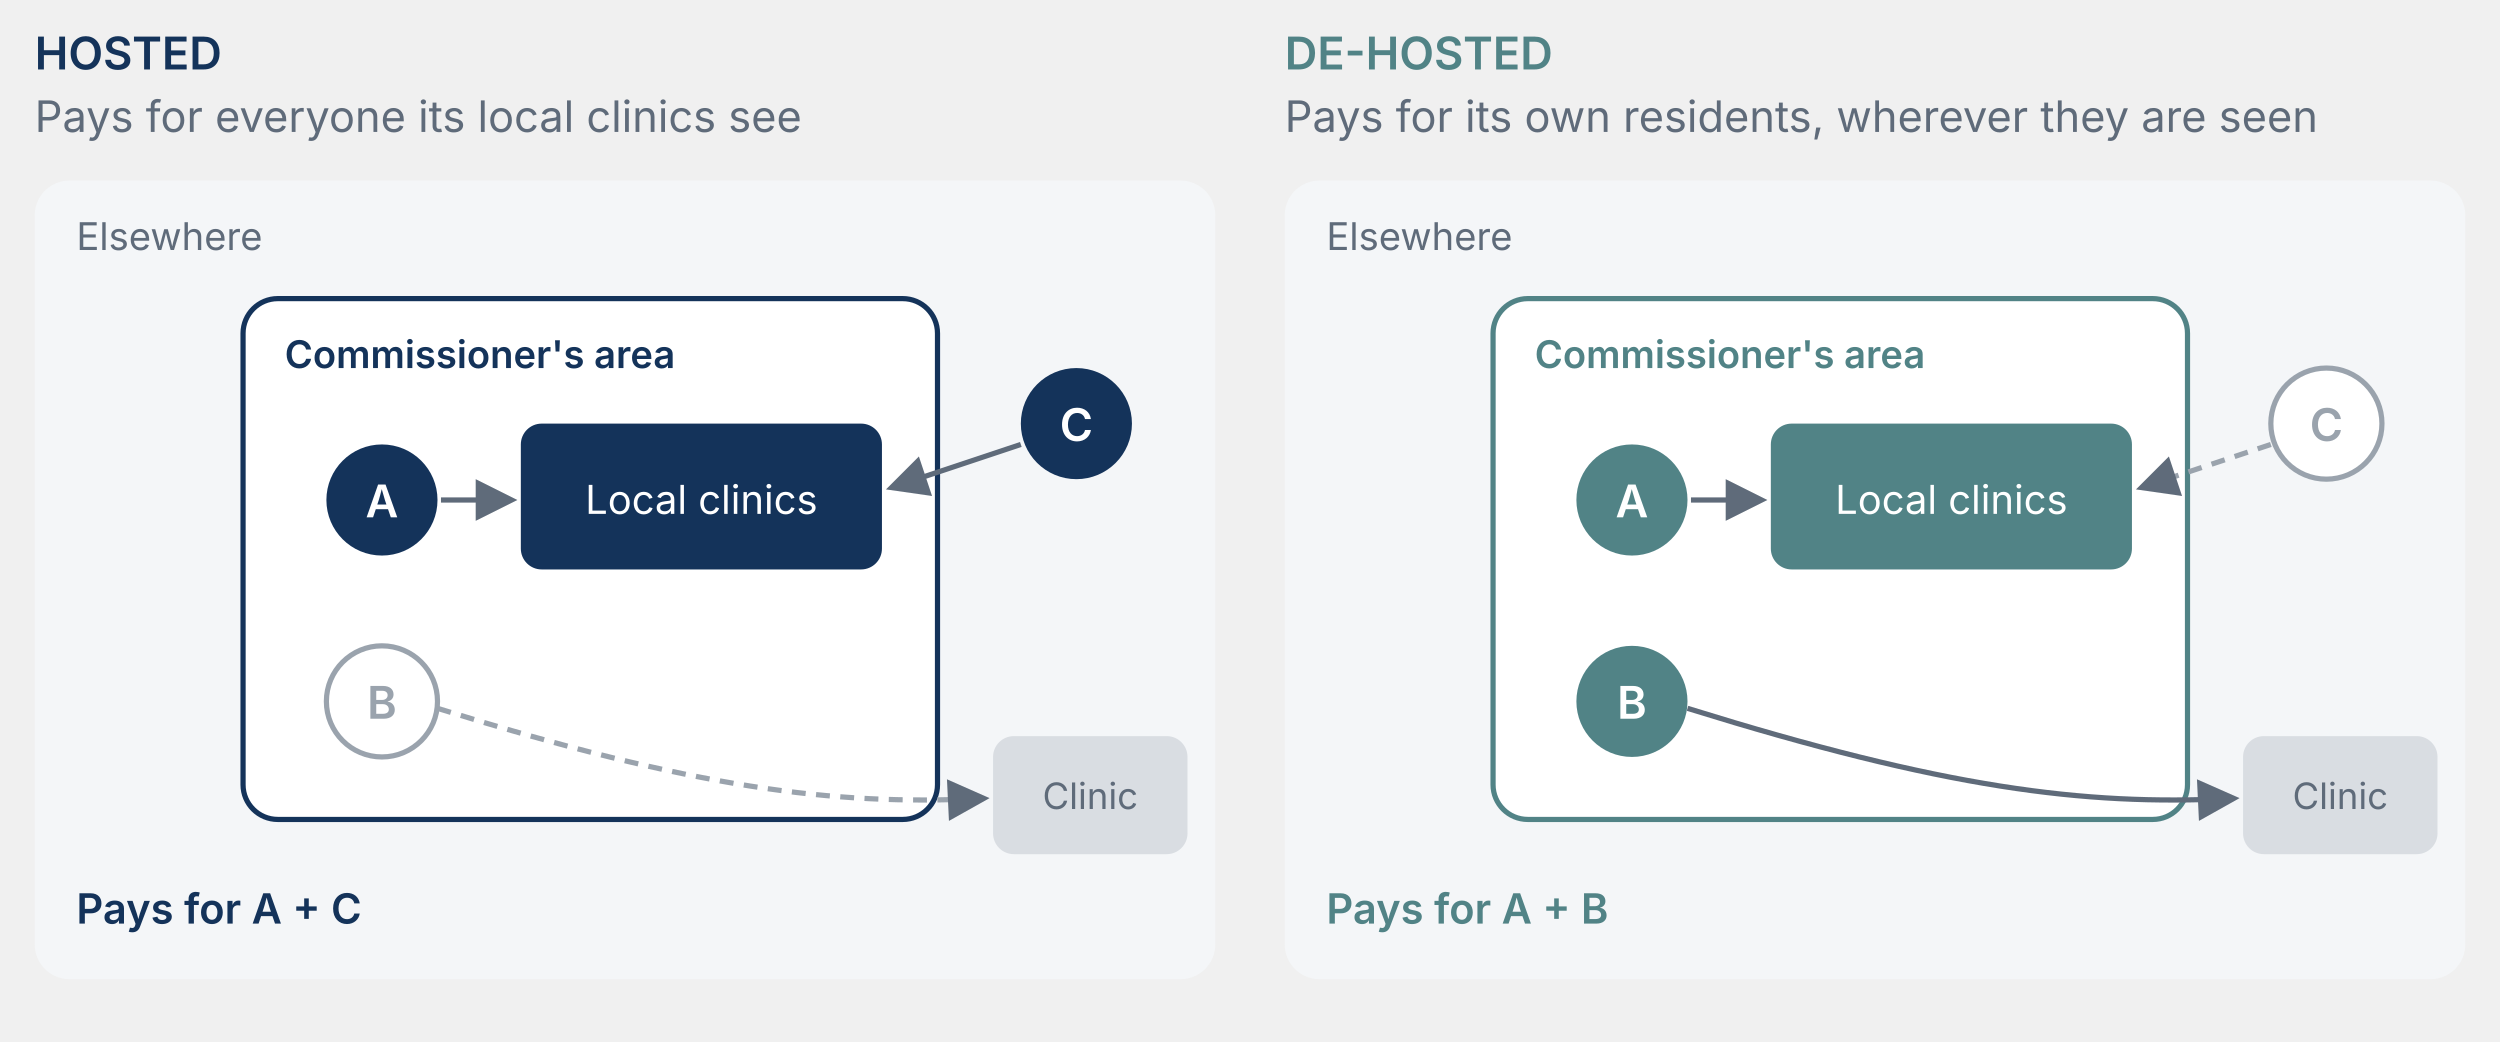
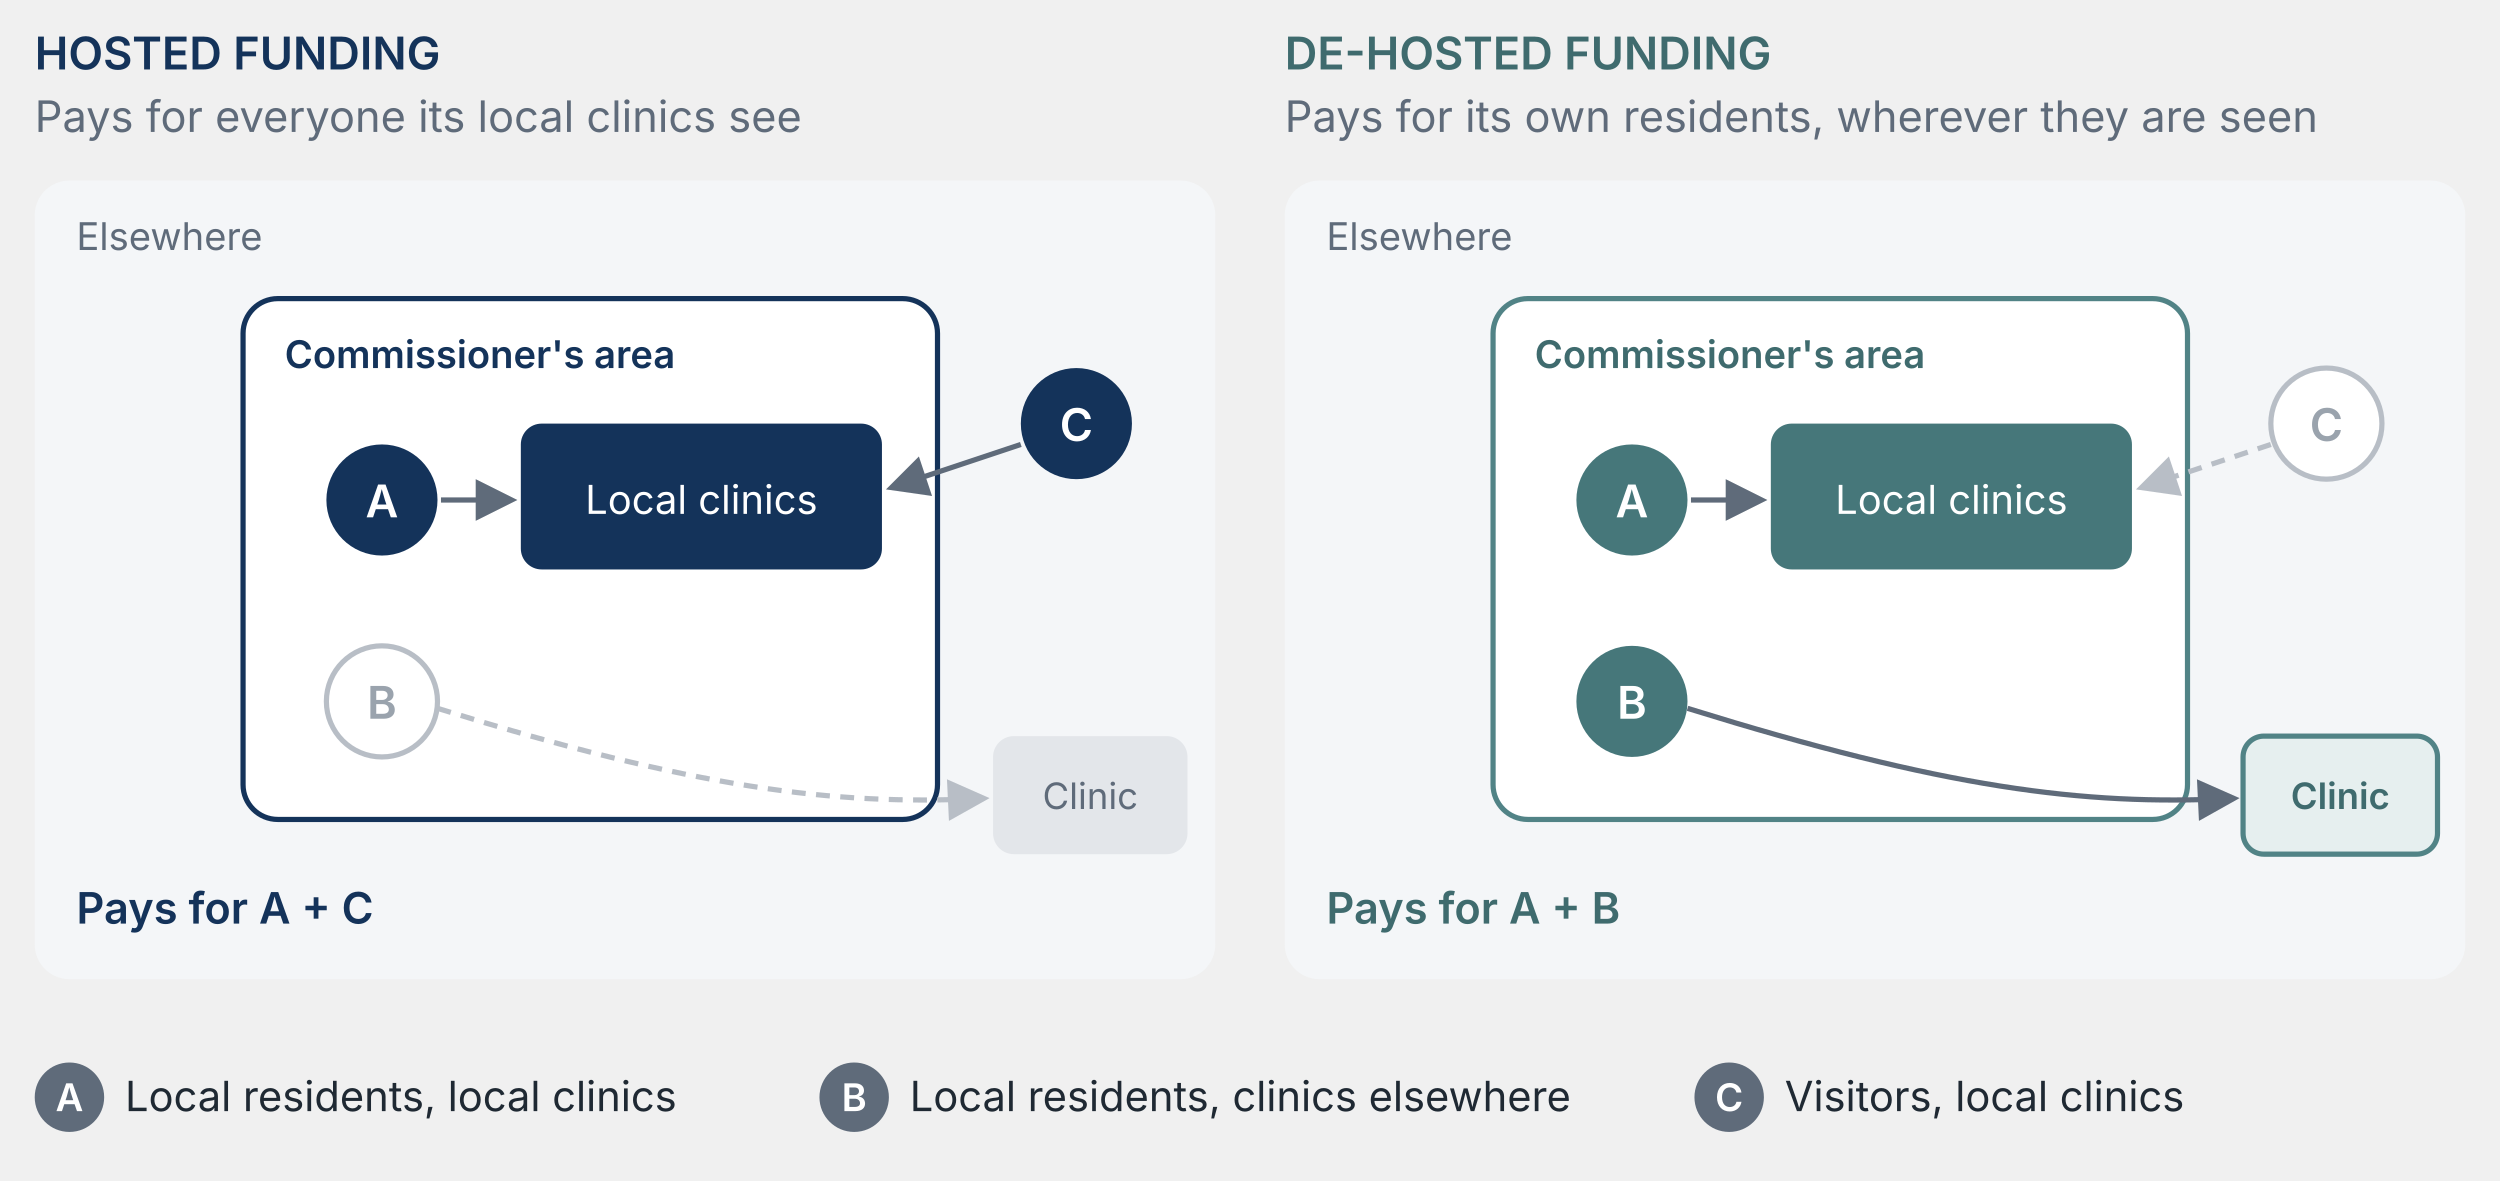
- <svg xmlns="http://www.w3.org/2000/svg" viewBox="0 0 720 300" font-family="Inter, -apple-system, Segoe UI, Roboto, sans-serif">
+ <svg xmlns="http://www.w3.org/2000/svg" viewBox="0 0 720 340" font-family="Inter, -apple-system, Segoe UI, Roboto, sans-serif">
  <defs>
    <marker id="ar" markerWidth="8" markerHeight="8" refX="6" refY="4" orient="auto">
      <path d="M0,0 L8,4 L0,8 z" fill="#5f6b7a" />
    </marker>
+     <marker id="arg" markerWidth="8" markerHeight="8" refX="6" refY="4" orient="auto">
+       <path d="M0,0 L8,4 L0,8 z" fill="#b8bec6" />
+     </marker>
  </defs>
-   <text x="10" y="20" font-size="13" font-weight="600" fill="#14335a">HOSTED</text>
+   <text x="10" y="20" font-size="13" font-weight="600" fill="#14335a">HOSTED FUNDING</text>
  <text x="10" y="38" font-size="12.5" fill="#5f6b7a">Pays for everyone its local clinics see</text>
-   <text x="370" y="20" font-size="13" font-weight="600" fill="#518386">DE-HOSTED</text>
+   <text x="370" y="20" font-size="13" font-weight="600" fill="#3f6b6e">DE-HOSTED FUNDING</text>
  <text x="370" y="38" font-size="12.5" fill="#5f6b7a">Pays for its own residents, wherever they are seen</text>
  <g transform="translate(0,52)">
    <rect x="10" y="0" width="340" height="230" rx="10" fill="#f4f6f8" />
    <text x="22" y="20" font-size="11" fill="#5f6b7a">Elsewhere</text>
    <rect x="70" y="34" width="200" height="150" rx="10" fill="#fff" stroke="#14335a" stroke-width="1.5" />
    <text x="82" y="54" font-size="11" fill="#14335a" font-weight="600">Commissioner's area</text>
    <rect x="150" y="70" width="104" height="42" rx="6" fill="#14335a" />
    <text x="202" y="96" font-size="11.5" fill="#fff" text-anchor="middle">Local clinics</text>
    <circle cx="110" cy="92" r="16" fill="#14335a" />
    <text x="110" y="97" font-size="13" fill="#fff" text-anchor="middle" font-weight="600">A</text>
    <line x1="127" y1="92" x2="146" y2="92" stroke="#5f6b7a" stroke-width="1.5" marker-end="url(#ar)" />
-     <circle cx="110" cy="150" r="16" fill="#fff" stroke="#9aa3ad" stroke-width="1.5" />
+     <circle cx="110" cy="150" r="16" fill="#fff" stroke="#b8bec6" stroke-width="1.5" />
    <text x="110" y="155" font-size="13" fill="#9aa3ad" text-anchor="middle" font-weight="600">B</text>
-     <rect x="286" y="160" width="56" height="34" rx="6" fill="#d9dde2" />
+     <rect x="286" y="160" width="56" height="34" rx="6" fill="#e3e6ea" />
    <text x="314" y="181" font-size="10.5" fill="#5f6b7a" text-anchor="middle">Clinic</text>
-     <path d="M126,152 C200,175 240,180 282,178" fill="none" stroke="#9aa3ad" stroke-width="1.5" stroke-dasharray="4 3" marker-end="url(#ar)" />
+     <path d="M126,152 C200,175 240,180 282,178" fill="none" stroke="#b8bec6" stroke-width="1.5" stroke-dasharray="4 3" marker-end="url(#arg)" />
    <circle cx="310" cy="70" r="16" fill="#14335a" />
    <text x="310" y="75" font-size="13" fill="#fff" text-anchor="middle" font-weight="600">C</text>
    <line x1="294" y1="76" x2="258" y2="88" stroke="#5f6b7a" stroke-width="1.5" marker-end="url(#ar)" />
-     <text x="22" y="214" font-size="12" fill="#14335a" font-weight="600">Pays for A + C</text>
+     <text x="22" y="214" font-size="12.5" fill="#14335a" font-weight="600">Pays for A + C</text>
  </g>
  <g transform="translate(360,52)">
    <rect x="10" y="0" width="340" height="230" rx="10" fill="#f4f6f8" />
    <text x="22" y="20" font-size="11" fill="#5f6b7a">Elsewhere</text>
    <rect x="70" y="34" width="200" height="150" rx="10" fill="#fff" stroke="#518386" stroke-width="1.5" />
-     <text x="82" y="54" font-size="11" fill="#518386" font-weight="600">Commissioner's area</text>
-     <rect x="150" y="70" width="104" height="42" rx="6" fill="#518386" />
+     <text x="82" y="54" font-size="11" fill="#3f6b6e" font-weight="600">Commissioner's area</text>
+     <rect x="150" y="70" width="104" height="42" rx="6" fill="#46777a" />
    <text x="202" y="96" font-size="11.5" fill="#fff" text-anchor="middle">Local clinics</text>
-     <circle cx="110" cy="92" r="16" fill="#518386" />
+     <circle cx="110" cy="92" r="16" fill="#46777a" />
    <text x="110" y="97" font-size="13" fill="#fff" text-anchor="middle" font-weight="600">A</text>
    <line x1="127" y1="92" x2="146" y2="92" stroke="#5f6b7a" stroke-width="1.5" marker-end="url(#ar)" />
-     <circle cx="110" cy="150" r="16" fill="#518386" />
+     <circle cx="110" cy="150" r="16" fill="#46777a" />
    <text x="110" y="155" font-size="13" fill="#fff" text-anchor="middle" font-weight="600">B</text>
-     <rect x="286" y="160" width="56" height="34" rx="6" fill="#d9dde2" />
-     <text x="314" y="181" font-size="10.5" fill="#5f6b7a" text-anchor="middle">Clinic</text>
+     <rect x="286" y="160" width="56" height="34" rx="6" fill="#e6efef" stroke="#518386" stroke-width="1.5" />
+     <text x="314" y="181" font-size="10.5" fill="#3f6b6e" text-anchor="middle" font-weight="600">Clinic</text>
    <path d="M126,152 C200,175 240,180 282,178" fill="none" stroke="#5f6b7a" stroke-width="1.5" marker-end="url(#ar)" />
-     <circle cx="310" cy="70" r="16" fill="#fff" stroke="#9aa3ad" stroke-width="1.5" />
+     <circle cx="310" cy="70" r="16" fill="#fff" stroke="#b8bec6" stroke-width="1.5" />
    <text x="310" y="75" font-size="13" fill="#9aa3ad" text-anchor="middle" font-weight="600">C</text>
-     <line x1="294" y1="76" x2="258" y2="88" stroke="#9aa3ad" stroke-width="1.5" stroke-dasharray="4 3" marker-end="url(#ar)" />
-     <text x="22" y="214" font-size="12" fill="#518386" font-weight="600">Pays for A + B</text>
+     <line x1="294" y1="76" x2="258" y2="88" stroke="#b8bec6" stroke-width="1.5" stroke-dasharray="4 3" marker-end="url(#arg)" />
+     <text x="22" y="214" font-size="12.5" fill="#3f6b6e" font-weight="600">Pays for A + B</text>
+   </g>
+   <g font-size="12" fill="#1f2933">
+     <circle cx="20" cy="316" r="10" fill="#5f6b7a" />
+     <text x="20" y="320" font-size="11" fill="#fff" text-anchor="middle" font-weight="600">A</text>
+     <text x="36" y="320">Local residents, local clinics</text>
+     <circle cx="246" cy="316" r="10" fill="#5f6b7a" />
+     <text x="246" y="320" font-size="11" fill="#fff" text-anchor="middle" font-weight="600">B</text>
+     <text x="262" y="320">Local residents, clinics elsewhere</text>
+     <circle cx="498" cy="316" r="10" fill="#5f6b7a" />
+     <text x="498" y="320" font-size="11" fill="#fff" text-anchor="middle" font-weight="600">C</text>
+     <text x="514" y="320">Visitors, local clinics</text>
  </g>
</svg>
